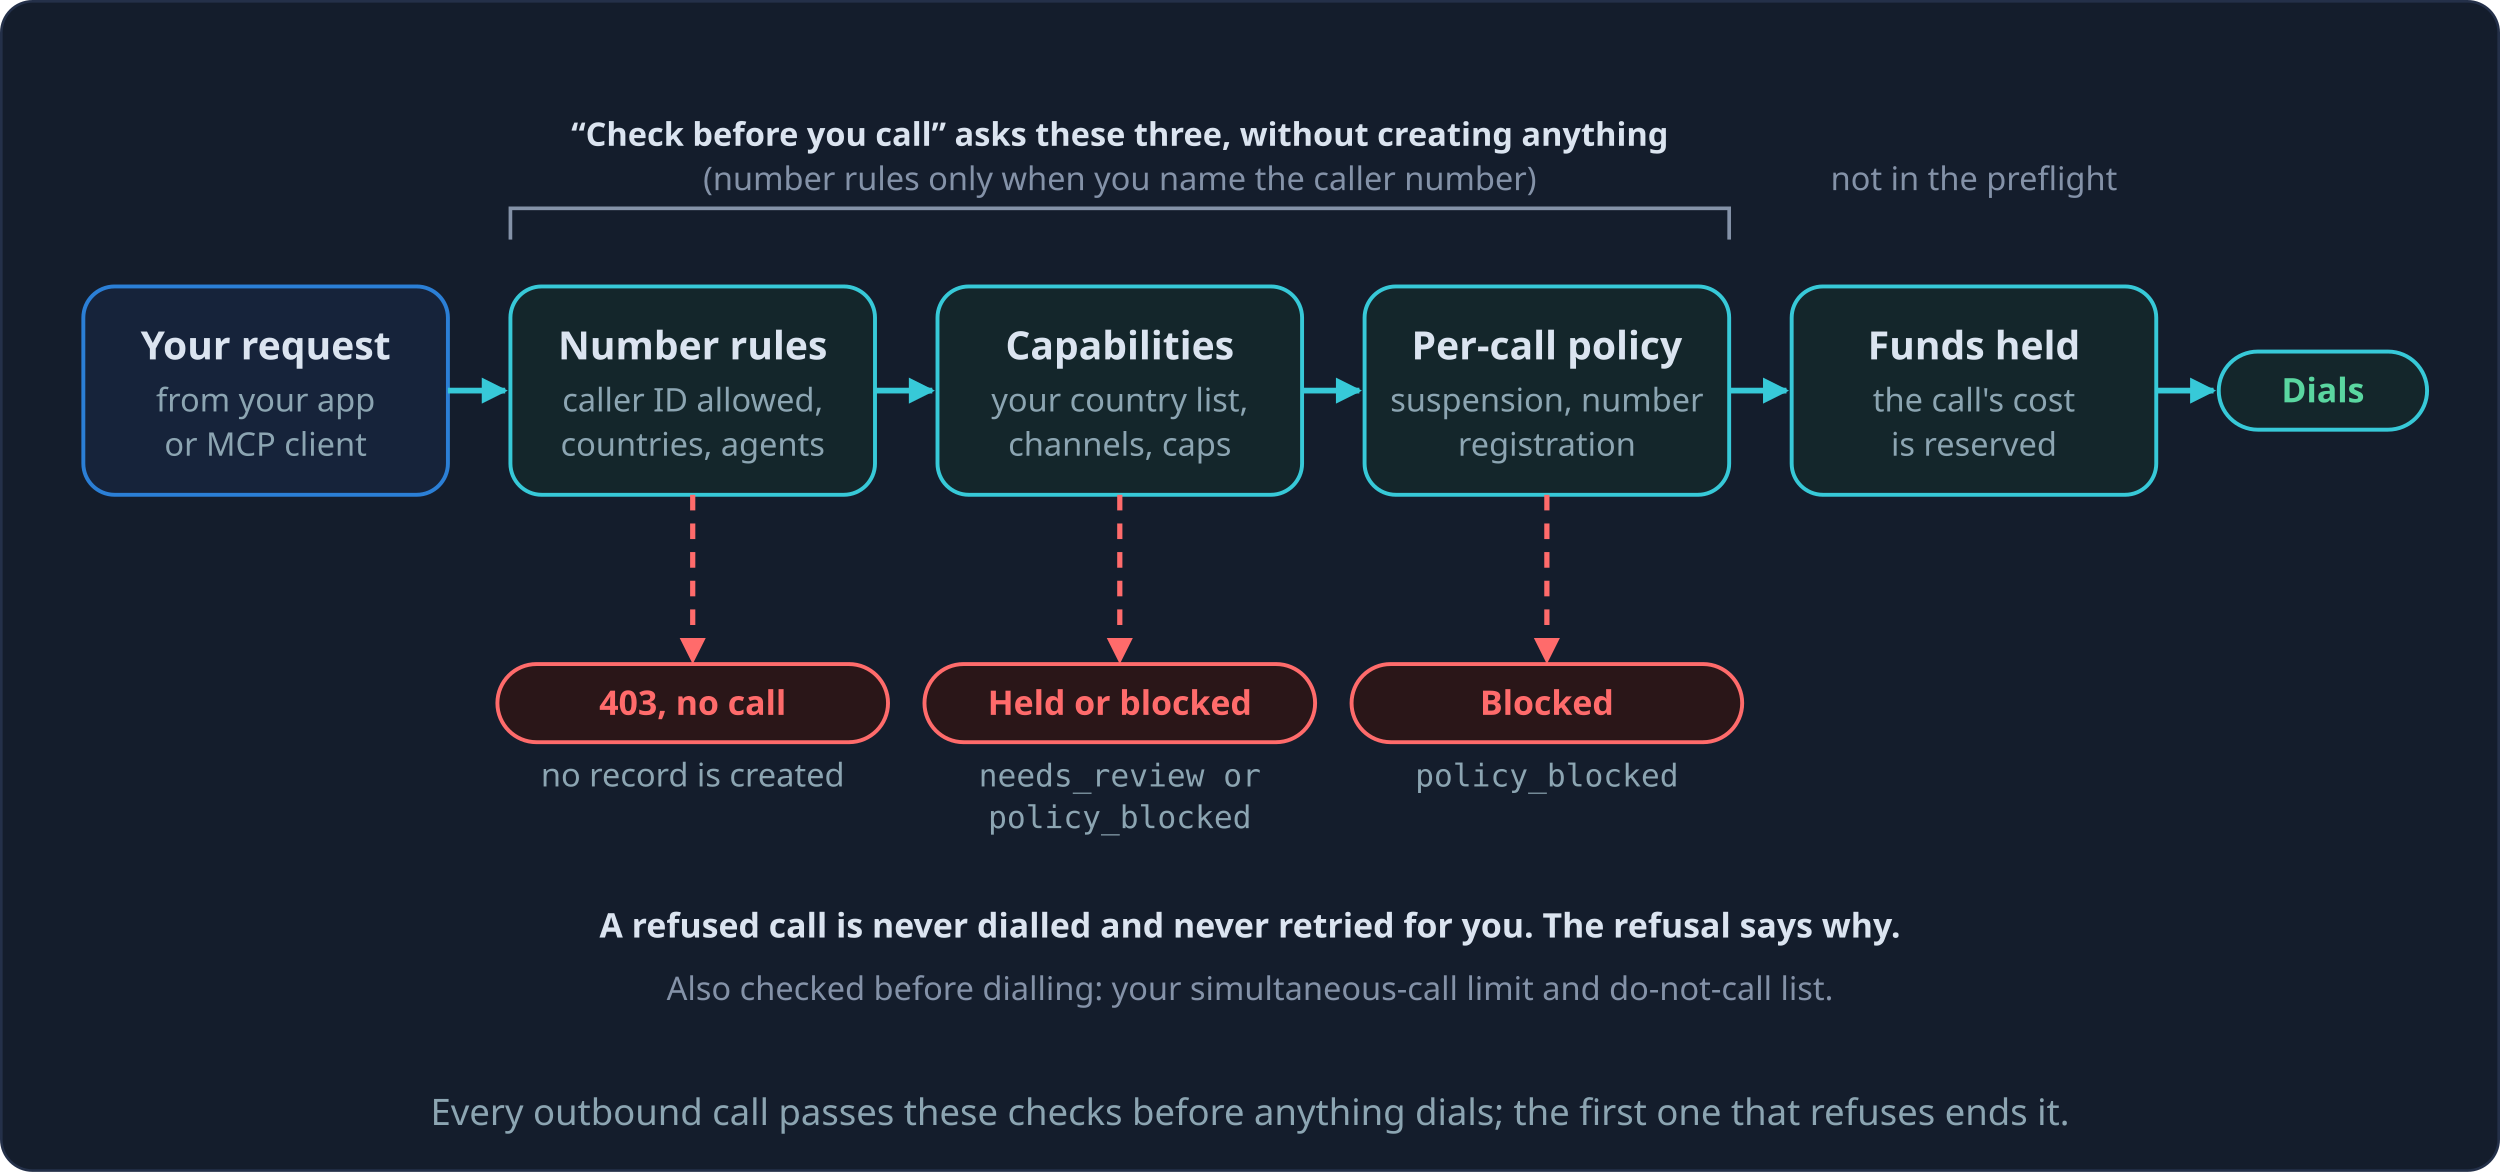
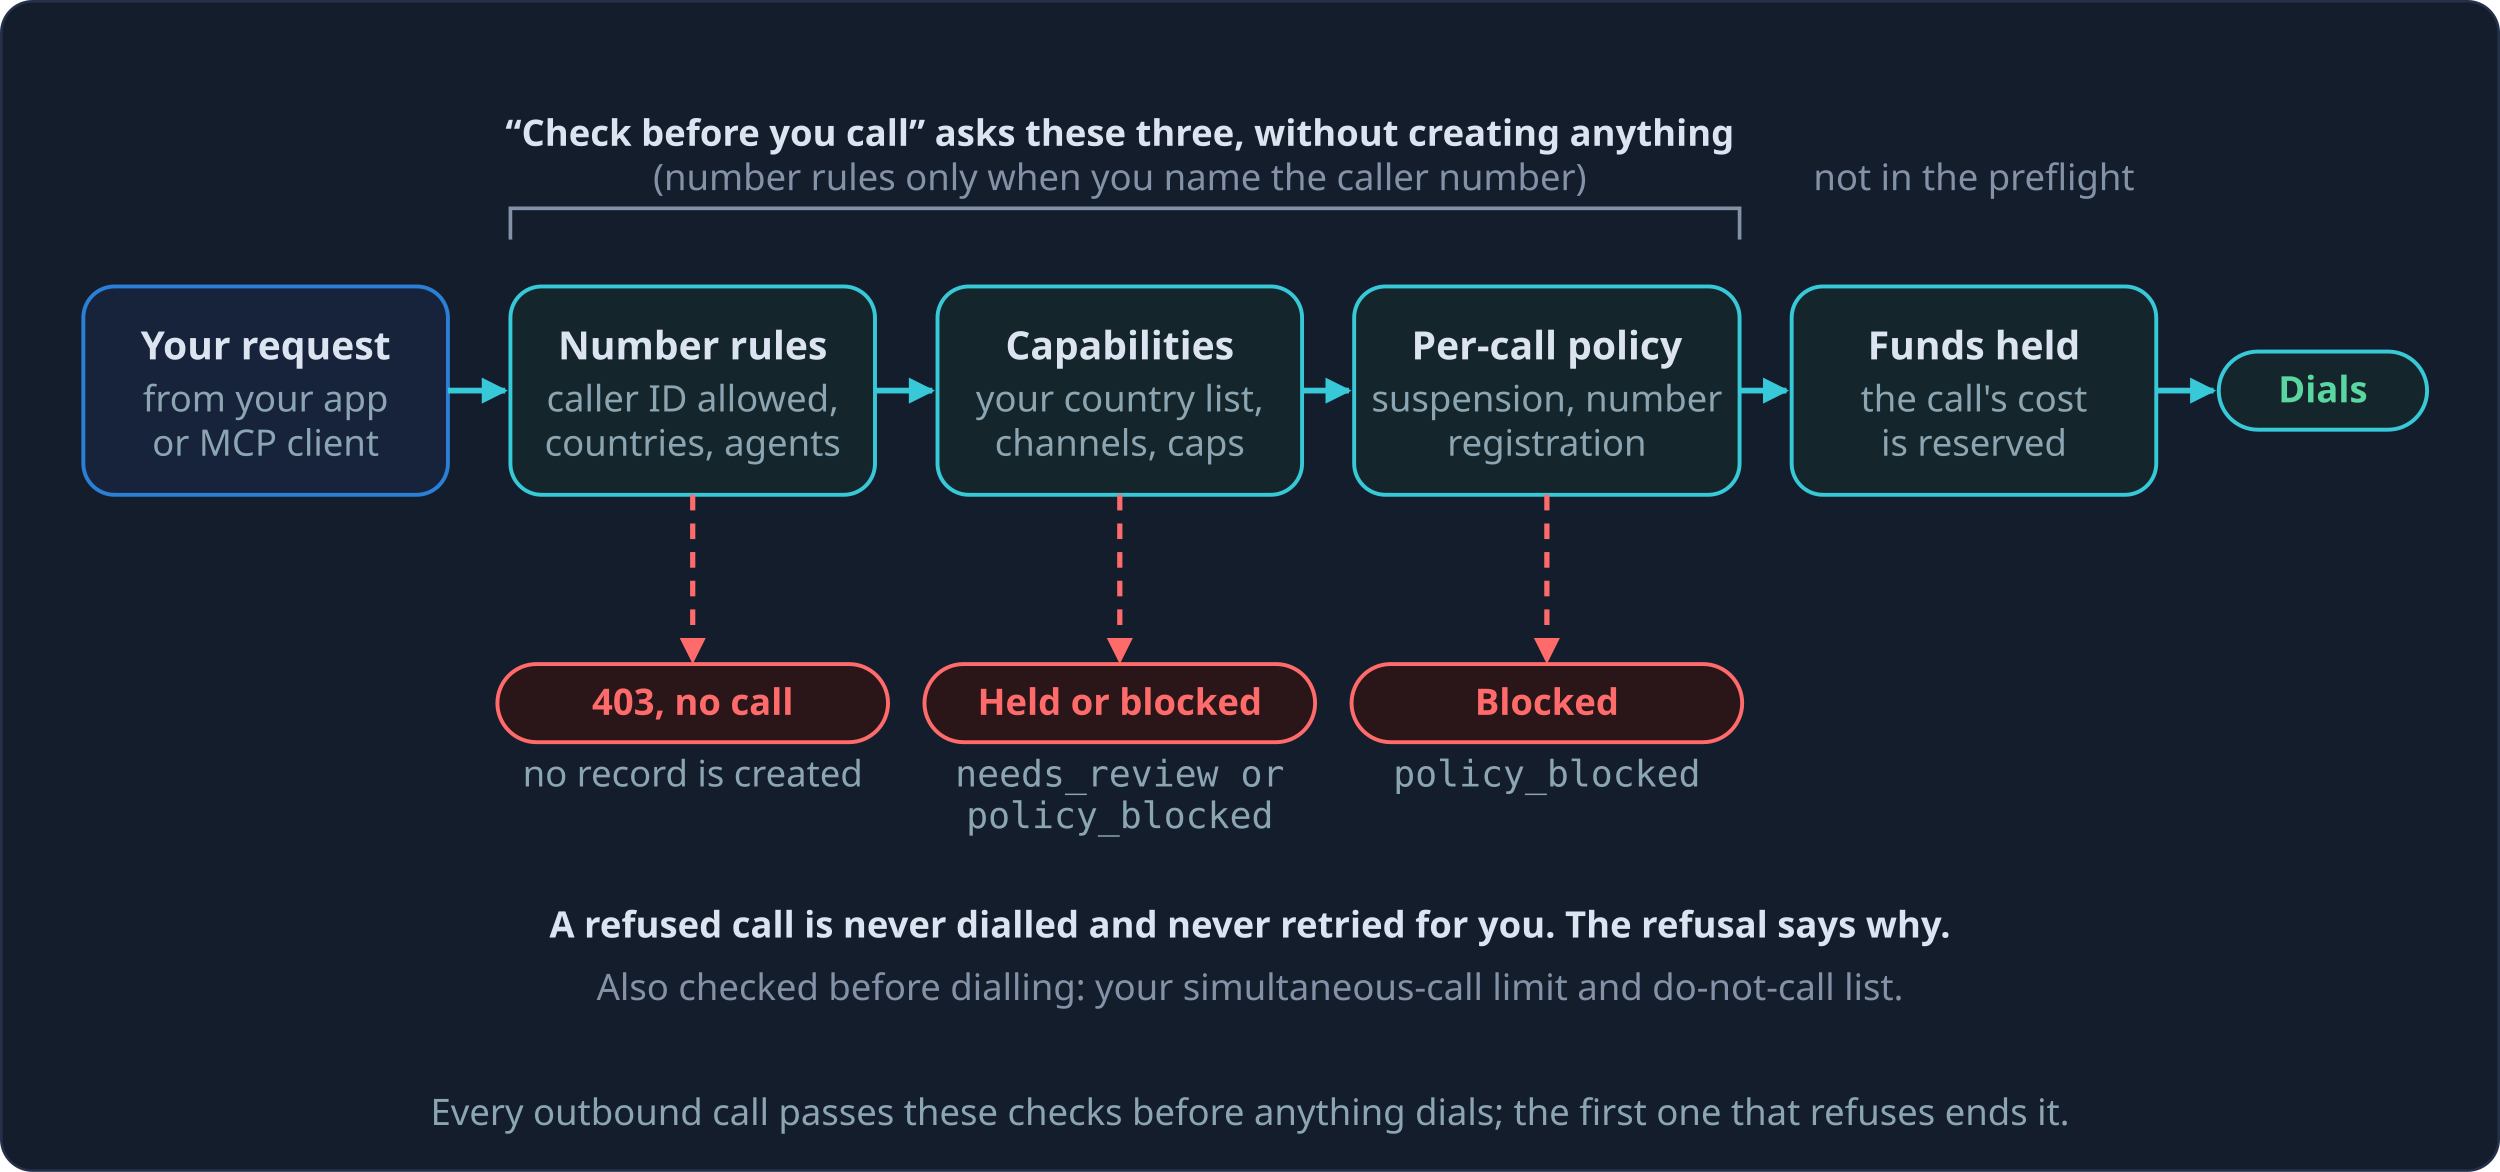
<svg xmlns="http://www.w3.org/2000/svg" viewBox="0 0 960 450" width="960" height="450" role="img" aria-label="Checks an outbound call passes before it dials, and what each refusal looks like" font-family="'Geist Variable', ui-sans-serif, system-ui, sans-serif">
  <defs>
    <marker id="h-main" viewBox="0 0 10 10" refX="9" refY="5" markerWidth="10" markerHeight="10" markerUnits="userSpaceOnUse" orient="auto-start-reverse">
      <path d="M0,0 L10,5 L0,10 z" fill="#37c9d8" />
    </marker>
    <marker id="h-sec" viewBox="0 0 10 10" refX="9" refY="5" markerWidth="10" markerHeight="10" markerUnits="userSpaceOnUse" orient="auto-start-reverse">
      <path d="M0,0 L10,5 L0,10 z" fill="#8492a8" />
    </marker>
    <marker id="h-fail" viewBox="0 0 10 10" refX="9" refY="5" markerWidth="10" markerHeight="10" markerUnits="userSpaceOnUse" orient="auto-start-reverse">
      <path d="M0,0 L10,5 L0,10 z" fill="#ff6b6b" />
    </marker>
  </defs>
  <rect x="0.5" y="0.5" width="959" height="449" rx="12" fill="#141d2c" stroke="#243049" stroke-width="1" />
  <rect x="32" y="110" width="140" height="80" rx="12" fill="#16233a" stroke="#2b7fd6" stroke-width="1.5" />
  <text x="102.0" y="138.0" font-size="15" fill="#dbe4f0" text-anchor="middle" font-weight="600">Your request</text>
-   <text x="102.0" y="158.0" font-size="12.5" fill="#8ca5b2" text-anchor="middle">from your app</text>
-   <text x="102.0" y="175.0" font-size="12.5" fill="#8ca5b2" text-anchor="middle">or MCP client</text>
+   <text x="102.0" y="158.0" font-size="14" fill="#8ca5b2" text-anchor="middle">from your app</text>
+   <text x="102.0" y="175.0" font-size="14" fill="#8ca5b2" text-anchor="middle">or MCP client</text>
  <rect x="196" y="110" width="140" height="80" rx="12" fill="#14262b" stroke="#37c9d8" stroke-width="1.5" />
  <text x="266.0" y="138.0" font-size="15" fill="#dbe4f0" text-anchor="middle" font-weight="600">Number rules</text>
-   <text x="266.0" y="158.0" font-size="12.5" fill="#8ca5b2" text-anchor="middle">caller ID allowed,</text>
-   <text x="266.0" y="175.0" font-size="12.5" fill="#8ca5b2" text-anchor="middle">countries, agents</text>
+   <text x="266.0" y="158.0" font-size="14" fill="#8ca5b2" text-anchor="middle">caller ID allowed,</text>
+   <text x="266.0" y="175.0" font-size="14" fill="#8ca5b2" text-anchor="middle">countries, agents</text>
  <rect x="360" y="110" width="140" height="80" rx="12" fill="#14262b" stroke="#37c9d8" stroke-width="1.5" />
  <text x="430.0" y="138.0" font-size="15" fill="#dbe4f0" text-anchor="middle" font-weight="600">Capabilities</text>
-   <text x="430.0" y="158.0" font-size="12.5" fill="#8ca5b2" text-anchor="middle">your country list,</text>
-   <text x="430.0" y="175.0" font-size="12.5" fill="#8ca5b2" text-anchor="middle">channels, caps</text>
-   <rect x="524" y="110" width="140" height="80" rx="12" fill="#14262b" stroke="#37c9d8" stroke-width="1.5" />
+   <text x="430.0" y="158.0" font-size="14" fill="#8ca5b2" text-anchor="middle">your country list,</text>
+   <text x="430.0" y="175.0" font-size="14" fill="#8ca5b2" text-anchor="middle">channels, caps</text>
+   <rect x="520" y="110" width="148" height="80" rx="12" fill="#14262b" stroke="#37c9d8" stroke-width="1.5" />
  <text x="594.0" y="138.0" font-size="15" fill="#dbe4f0" text-anchor="middle" font-weight="600">Per-call policy</text>
-   <text x="594.0" y="158.0" font-size="12.5" fill="#8ca5b2" text-anchor="middle">suspension, number</text>
-   <text x="594.0" y="175.0" font-size="12.5" fill="#8ca5b2" text-anchor="middle">registration</text>
+   <text x="594.0" y="158.0" font-size="14" fill="#8ca5b2" text-anchor="middle">suspension, number</text>
+   <text x="594.0" y="175.0" font-size="14" fill="#8ca5b2" text-anchor="middle">registration</text>
  <rect x="688" y="110" width="140" height="80" rx="12" fill="#14262b" stroke="#37c9d8" stroke-width="1.5" />
  <text x="758.0" y="138.0" font-size="15" fill="#dbe4f0" text-anchor="middle" font-weight="600">Funds held</text>
-   <text x="758.0" y="158.0" font-size="12.5" fill="#8ca5b2" text-anchor="middle">the call's cost</text>
-   <text x="758.0" y="175.0" font-size="12.5" fill="#8ca5b2" text-anchor="middle">is reserved</text>
+   <text x="758.0" y="158.0" font-size="14" fill="#8ca5b2" text-anchor="middle">the call's cost</text>
+   <text x="758.0" y="175.0" font-size="14" fill="#8ca5b2" text-anchor="middle">is reserved</text>
  <path d="M172,150.0 L194,150.0" fill="none" stroke="#37c9d8" stroke-width="2.2" stroke-linejoin="round" marker-end="url(#h-main)" />
  <path d="M336,150.0 L358,150.0" fill="none" stroke="#37c9d8" stroke-width="2.2" stroke-linejoin="round" marker-end="url(#h-main)" />
-   <path d="M500,150.0 L522,150.0" fill="none" stroke="#37c9d8" stroke-width="2.2" stroke-linejoin="round" marker-end="url(#h-main)" />
-   <path d="M664,150.0 L686,150.0" fill="none" stroke="#37c9d8" stroke-width="2.2" stroke-linejoin="round" marker-end="url(#h-main)" />
+   <path d="M500,150.0 L518,150.0" fill="none" stroke="#37c9d8" stroke-width="2.2" stroke-linejoin="round" marker-end="url(#h-main)" />
+   <path d="M668,150.0 L686,150.0" fill="none" stroke="#37c9d8" stroke-width="2.2" stroke-linejoin="round" marker-end="url(#h-main)" />
  <path d="M828,150.0 L850,150.0" fill="none" stroke="#37c9d8" stroke-width="2.2" stroke-linejoin="round" marker-end="url(#h-main)" />
  <rect x="852.0" y="135.0" width="80" height="30" rx="15.0" fill="#14262b" stroke="#37c9d8" stroke-width="1.5" />
-   <text x="892" y="154.5" font-size="13" fill="#5ad6a0" text-anchor="middle" font-weight="600">Dials</text>
-   <path d="M196,92 V80 H664 V92" fill="none" stroke="#8492a8" stroke-width="1.4" />
-   <text x="430" y="56" font-size="12.5" fill="#dbe4f0" text-anchor="middle" font-weight="600">“Check before you call” asks these three, without creating anything</text>
-   <text x="430" y="73" font-size="12.5" fill="#8492a8" text-anchor="middle">(number rules only when you name the caller number)</text>
-   <text x="758" y="73" font-size="12.5" fill="#8492a8" text-anchor="middle">not in the preflight</text>
+   <text x="892" y="154.5" font-size="14" fill="#5ad6a0" text-anchor="middle" font-weight="600">Dials</text>
+   <path d="M196,92 V80 H668 V92" fill="none" stroke="#8492a8" stroke-width="1.4" />
+   <text x="430" y="56" font-size="14" fill="#dbe4f0" text-anchor="middle" font-weight="600">“Check before you call” asks these three, without creating anything</text>
+   <text x="430" y="73" font-size="14" fill="#8492a8" text-anchor="middle">(number rules only when you name the caller number)</text>
+   <text x="758" y="73" font-size="14" fill="#8492a8" text-anchor="middle">not in the preflight</text>
  <path d="M266.0,190 L266.0,254" fill="none" stroke="#ff6b6b" stroke-width="2" stroke-dasharray="6 5" stroke-linejoin="round" marker-end="url(#h-fail)" />
  <rect x="191.0" y="255.0" width="150" height="30" rx="15.0" fill="#2a1618" stroke="#ff6b6b" stroke-width="1.5" />
-   <text x="266.0" y="274.5" font-size="13" fill="#ff6b6b" text-anchor="middle" font-weight="600">403, no call</text>
-   <text x="266.0" y="302" font-size="12.5" fill="#8ca5b2" text-anchor="middle">no record is created</text>
+   <text x="266.0" y="274.5" font-size="14" fill="#ff6b6b" text-anchor="middle" font-weight="600">403, no call</text>
+   <text x="266.0" y="302" font-size="14" fill="#8ca5b2" text-anchor="middle">no record is created</text>
  <path d="M430.0,190 L430.0,254" fill="none" stroke="#ff6b6b" stroke-width="2" stroke-dasharray="6 5" stroke-linejoin="round" marker-end="url(#h-fail)" />
  <rect x="355.0" y="255.0" width="150" height="30" rx="15.0" fill="#2a1618" stroke="#ff6b6b" stroke-width="1.5" />
-   <text x="430.0" y="274.5" font-size="13" fill="#ff6b6b" text-anchor="middle" font-weight="600">Held or blocked</text>
-   <text x="430.0" y="302" font-size="12" fill="#8ca5b2" text-anchor="middle" font-family="'JetBrains Mono Variable', ui-monospace, Menlo, monospace">needs_review or</text>
-   <text x="430.0" y="318" font-size="12" fill="#8ca5b2" text-anchor="middle" font-family="'JetBrains Mono Variable', ui-monospace, Menlo, monospace">policy_blocked</text>
+   <text x="430.0" y="274.5" font-size="14" fill="#ff6b6b" text-anchor="middle" font-weight="600">Held or blocked</text>
+   <text x="430.0" y="302" font-size="14" fill="#8ca5b2" text-anchor="middle" font-family="'JetBrains Mono Variable', ui-monospace, Menlo, monospace">needs_review or</text>
+   <text x="430.0" y="318" font-size="14" fill="#8ca5b2" text-anchor="middle" font-family="'JetBrains Mono Variable', ui-monospace, Menlo, monospace">policy_blocked</text>
  <path d="M594.0,190 L594.0,254" fill="none" stroke="#ff6b6b" stroke-width="2" stroke-dasharray="6 5" stroke-linejoin="round" marker-end="url(#h-fail)" />
  <rect x="519.0" y="255.0" width="150" height="30" rx="15.0" fill="#2a1618" stroke="#ff6b6b" stroke-width="1.5" />
-   <text x="594.0" y="274.5" font-size="13" fill="#ff6b6b" text-anchor="middle" font-weight="600">Blocked</text>
-   <text x="594.0" y="302" font-size="12" fill="#8ca5b2" text-anchor="middle" font-family="'JetBrains Mono Variable', ui-monospace, Menlo, monospace">policy_blocked</text>
-   <text x="480" y="360" font-size="13" fill="#dbe4f0" text-anchor="middle" font-weight="600">A refused call is never dialled and never retried for you. The refusal says why.</text>
-   <text x="480" y="384" font-size="12.5" fill="#8492a8" text-anchor="middle">Also checked before dialling: your simultaneous-call limit and do-not-call list.</text>
+   <text x="594.0" y="274.5" font-size="14" fill="#ff6b6b" text-anchor="middle" font-weight="600">Blocked</text>
+   <text x="594.0" y="302" font-size="14" fill="#8ca5b2" text-anchor="middle" font-family="'JetBrains Mono Variable', ui-monospace, Menlo, monospace">policy_blocked</text>
+   <text x="480" y="360" font-size="14" fill="#dbe4f0" text-anchor="middle" font-weight="600">A refused call is never dialled and never retried for you. The refusal says why.</text>
+   <text x="480" y="384" font-size="14" fill="#8492a8" text-anchor="middle">Also checked before dialling: your simultaneous-call limit and do-not-call list.</text>
  <text x="480" y="432" font-size="14" fill="#8ca5b2" text-anchor="middle">Every outbound call passes these checks before anything dials; the first one that refuses ends it.</text>
</svg>
